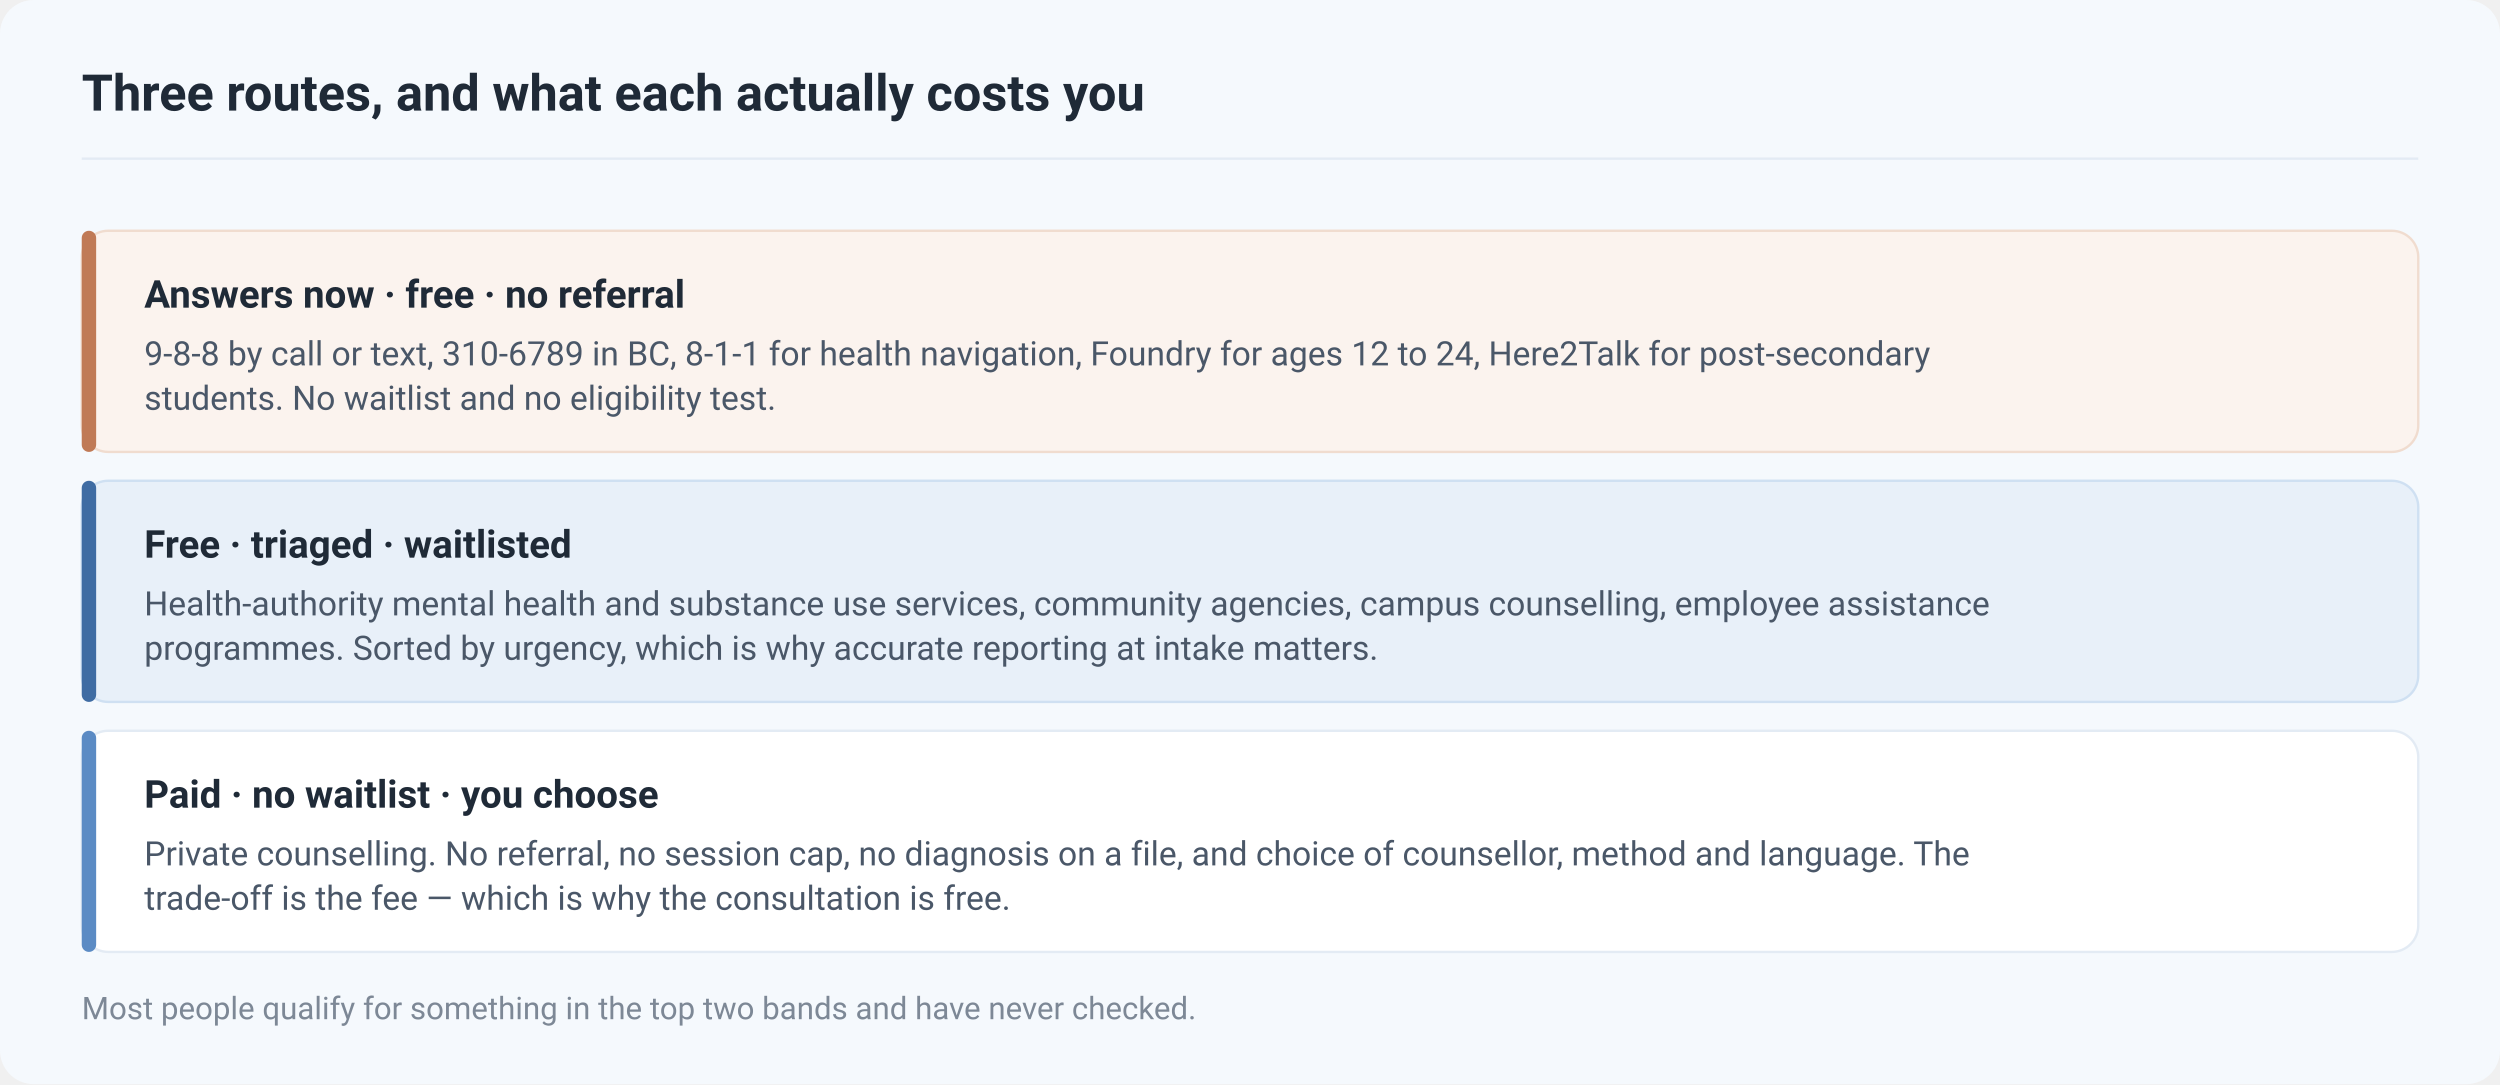
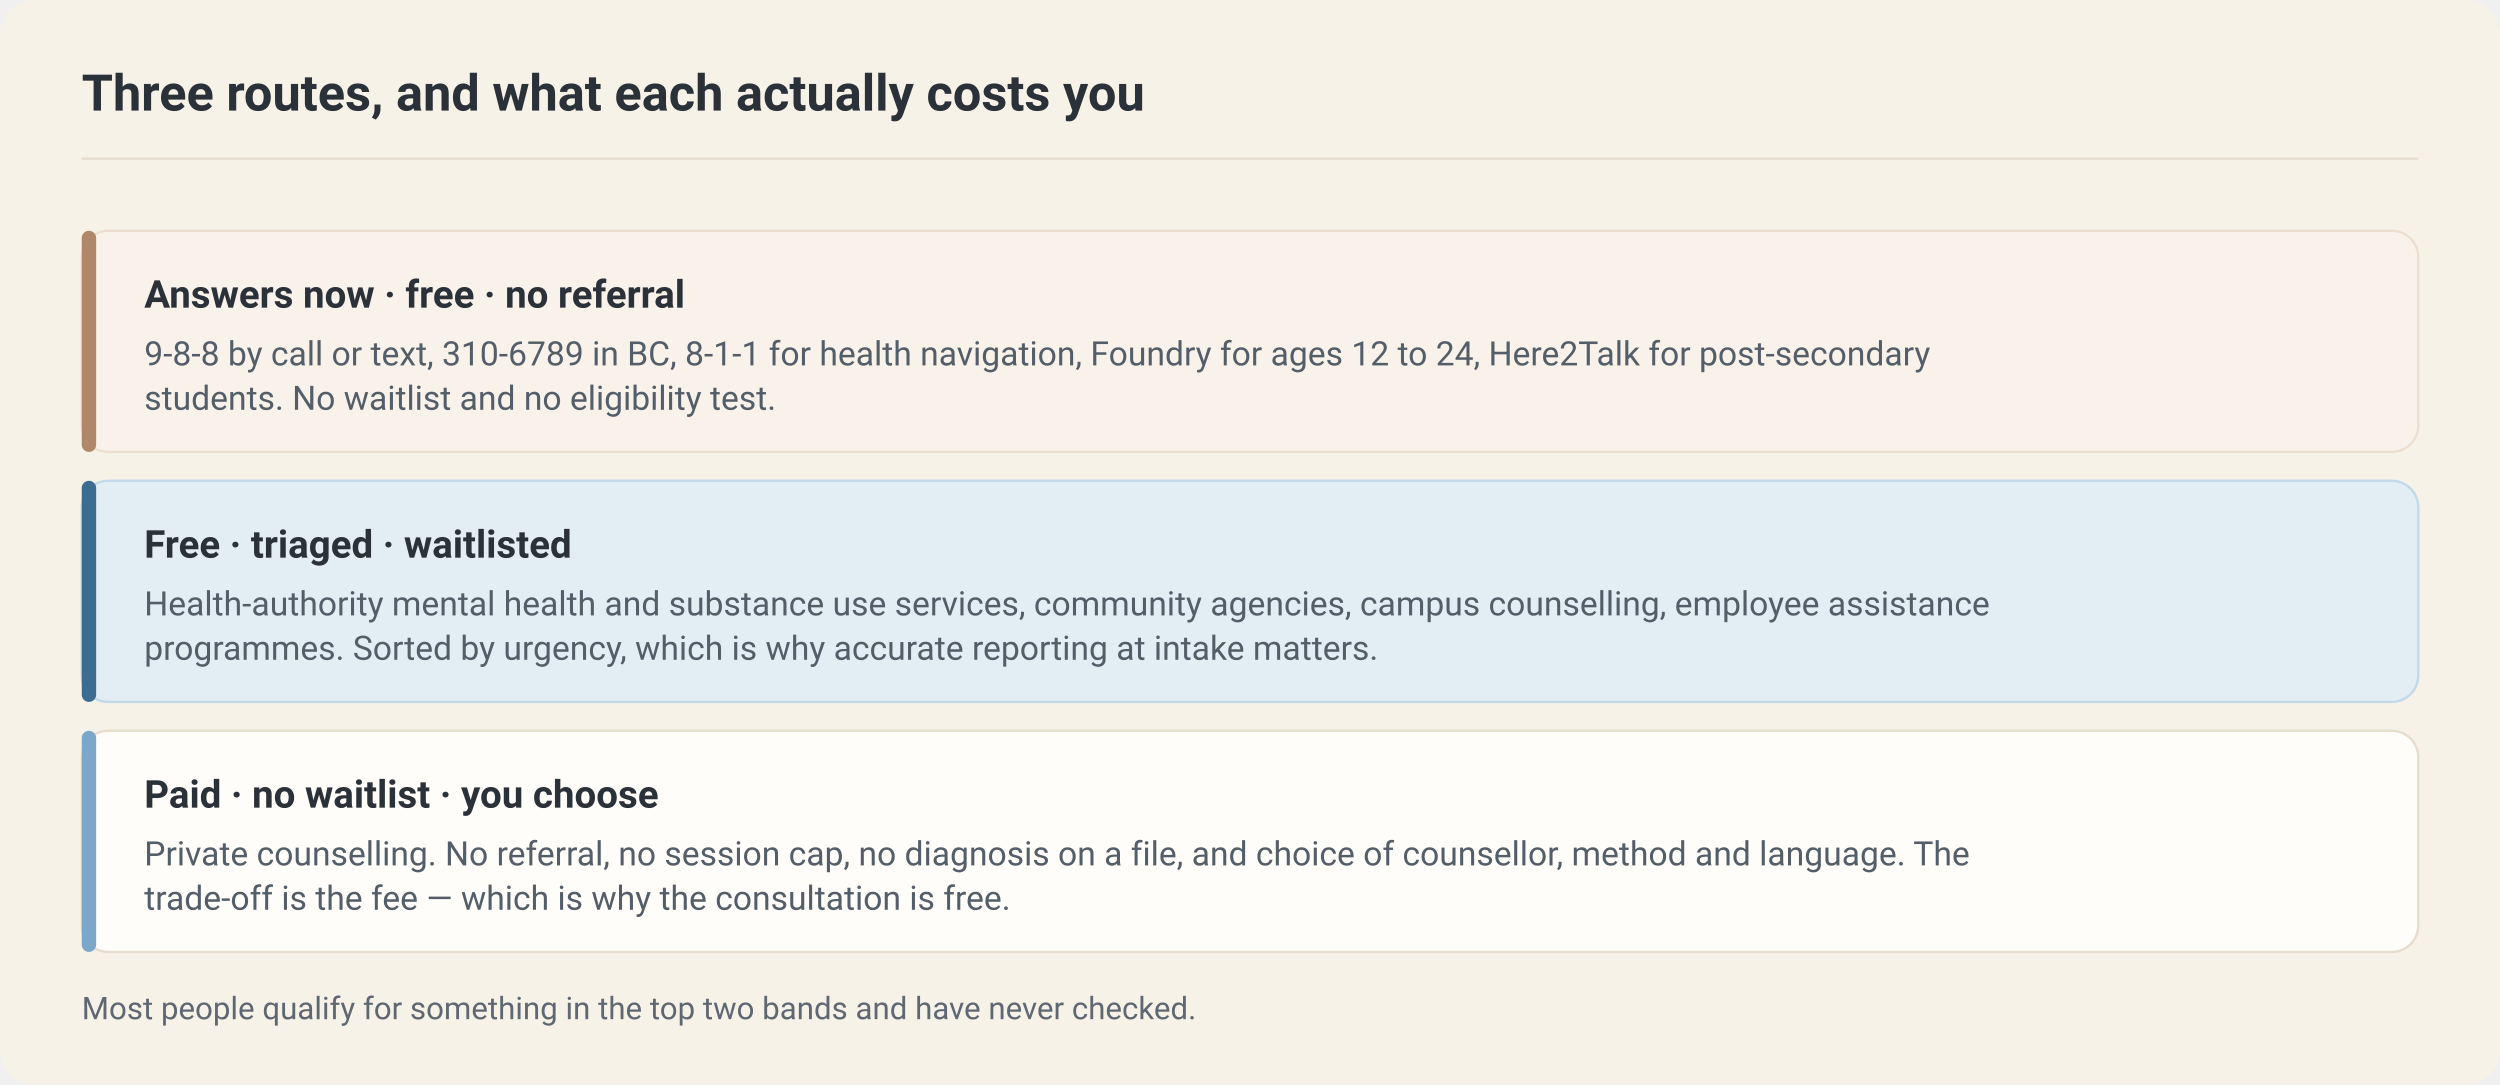
<svg xmlns="http://www.w3.org/2000/svg" viewBox="0 0 1040 451" width="1040" height="451" role="img" aria-labelledby="t d" font-family="-apple-system,BlinkMacSystemFont,'Segoe UI',Roboto,Helvetica,Arial,sans-serif">
-   <rect width="1040" height="451" rx="14" fill="#f5f9fd" />
-   <text x="34" y="46" font-size="21" font-weight="700" fill="#1f2a37">Three routes, and what each actually costs you</text>
-   <line x1="34" y1="66" x2="1006" y2="66" stroke="#e3ebf4" />
-   <rect x="34" y="96" width="972" height="92" rx="11" fill="#fbf3ee" stroke="#f0dccf" />
-   <rect x="34" y="96" width="6" height="92" rx="3" fill="#c07a56" />
-   <text x="60" y="128" font-size="16" font-weight="700" fill="#1f2a37">Answers now · free · no referral</text>
-   <text font-size="14" fill="#4a5768">
+   <rect width="1040" height="451" rx="14" fill="#f7f2e8" />
+   <text x="34" y="46" font-size="21" font-weight="700" fill="#2b3138">Three routes, and what each actually costs you</text>
+   <line x1="34" y1="66" x2="1006" y2="66" stroke="#e6ddce" />
+   <rect x="34" y="96" width="972" height="92" rx="11" fill="#f8f2ea" stroke="#ecdfd0" />
+   <rect x="34" y="96" width="6" height="92" rx="3" fill="#b08768" />
+   <text x="60" y="128" font-size="16" font-weight="700" fill="#2b3138">Answers now · free · no referral</text>
+   <text font-size="14" fill="#545e69">
    <tspan x="60" y="152">9-8-8 by call or text, 310-6789 in BC, 8-1-1 for health navigation, Foundry for ages 12 to 24, Here2Talk for post-secondary</tspan>
    <tspan x="60" y="170.48">students. No waitlist and no eligibility test.</tspan>
  </text>
-   <rect x="34" y="200" width="972" height="92" rx="11" fill="#e8f0f9" stroke="#cfe0f2" />
-   <rect x="34" y="200" width="6" height="92" rx="3" fill="#3f6ca3" />
-   <text x="60" y="232" font-size="16" font-weight="700" fill="#1f2a37">Free · triaged · waitlisted</text>
-   <text font-size="14" fill="#4a5768">
+   <rect x="34" y="200" width="972" height="92" rx="11" fill="#e2edf4" stroke="#c2d9ea" />
+   <rect x="34" y="200" width="6" height="92" rx="3" fill="#3d6c92" />
+   <text x="60" y="232" font-size="16" font-weight="700" fill="#2b3138">Free · triaged · waitlisted</text>
+   <text font-size="14" fill="#545e69">
    <tspan x="60" y="256">Health-authority mental health and substance use services, community agencies, campus counselling, employee assistance</tspan>
    <tspan x="60" y="274.48">programmes. Sorted by urgency, which is why accurate reporting at intake matters.</tspan>
  </text>
-   <rect x="34" y="304" width="972" height="92" rx="11" fill="#ffffff" stroke="#e3ebf4" />
-   <rect x="34" y="304" width="6" height="92" rx="3" fill="#5b8bc4" />
-   <text x="60" y="336" font-size="16" font-weight="700" fill="#1f2a37">Paid · no waitlist · you choose</text>
-   <text font-size="14" fill="#4a5768">
+   <rect x="34" y="304" width="972" height="92" rx="11" fill="#fffdf9" stroke="#e6ddce" />
+   <rect x="34" y="304" width="6" height="92" rx="3" fill="#7ba7cb" />
+   <text x="60" y="336" font-size="16" font-weight="700" fill="#2b3138">Paid · no waitlist · you choose</text>
+   <text font-size="14" fill="#545e69">
    <tspan x="60" y="360">Private counselling. No referral, no session cap, no diagnosis on a file, and choice of counsellor, method and language. The</tspan>
    <tspan x="60" y="378.48">trade-off is the fee — which is why the consultation is free.</tspan>
  </text>
-   <text font-size="13" fill="#7d8896">
+   <text font-size="13" fill="#5f6872">
    <tspan x="34" y="424">Most people qualify for something in the top two bands and have never checked.</tspan>
  </text>
</svg>
